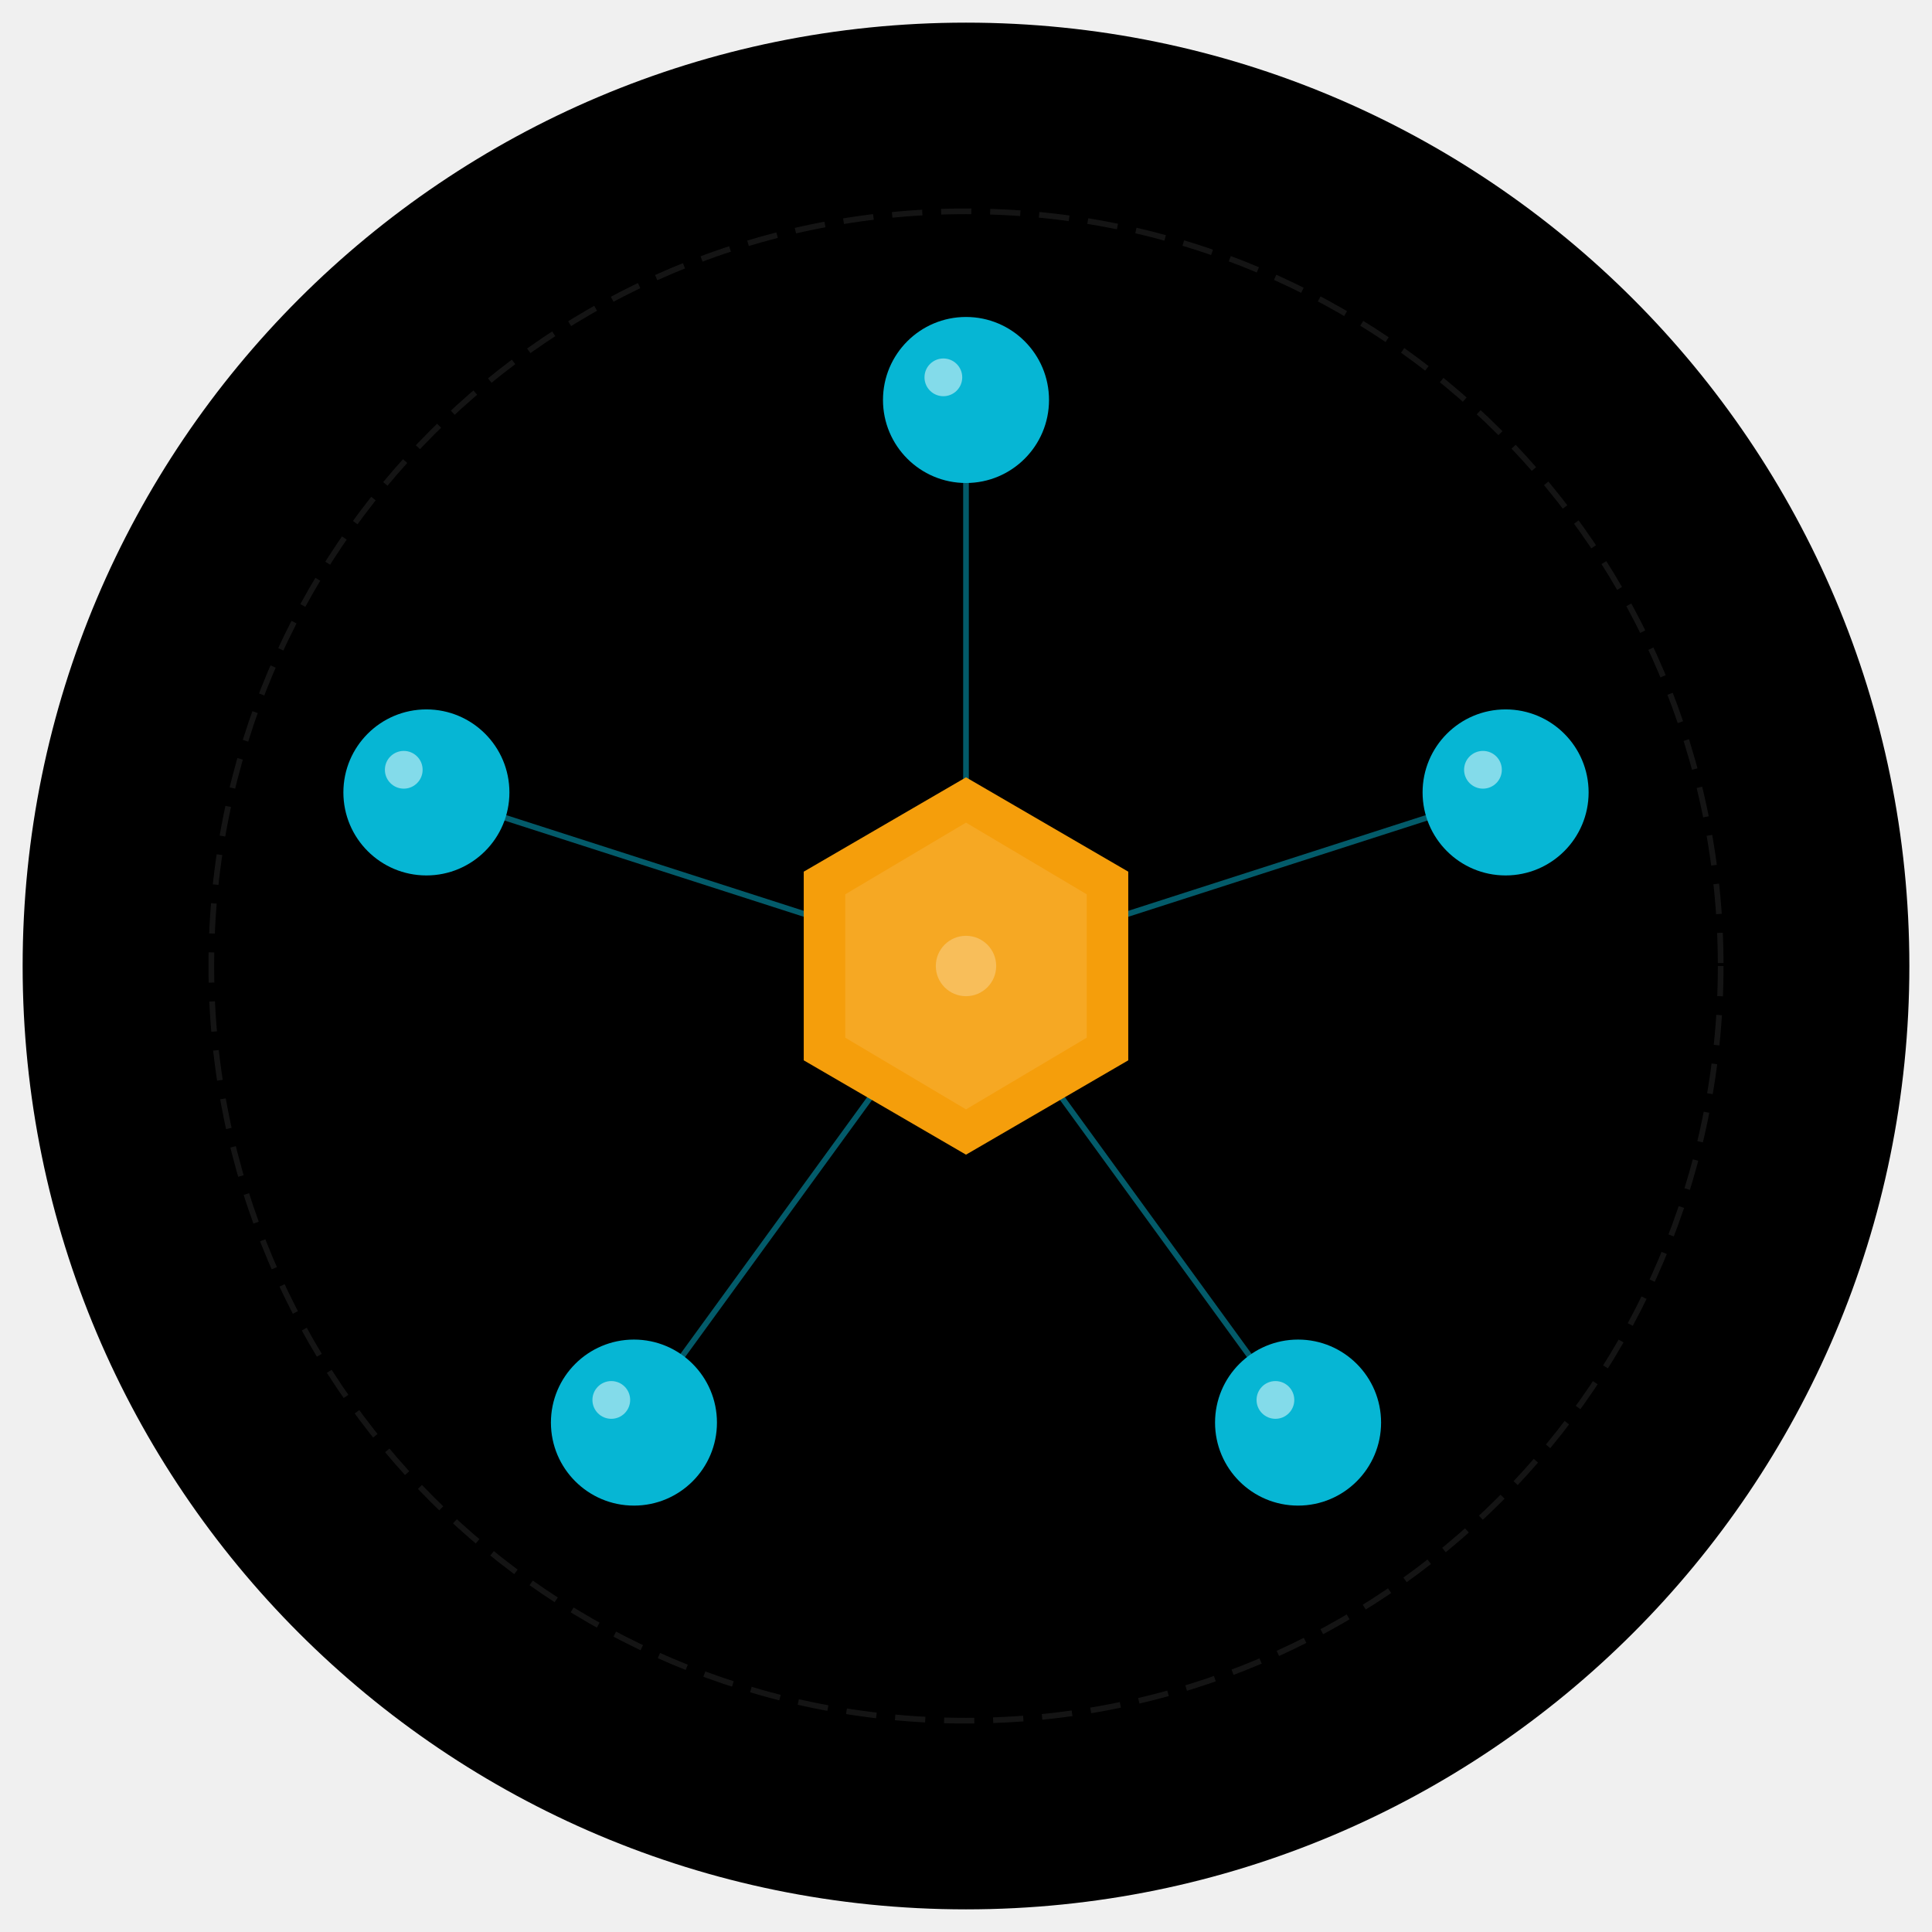
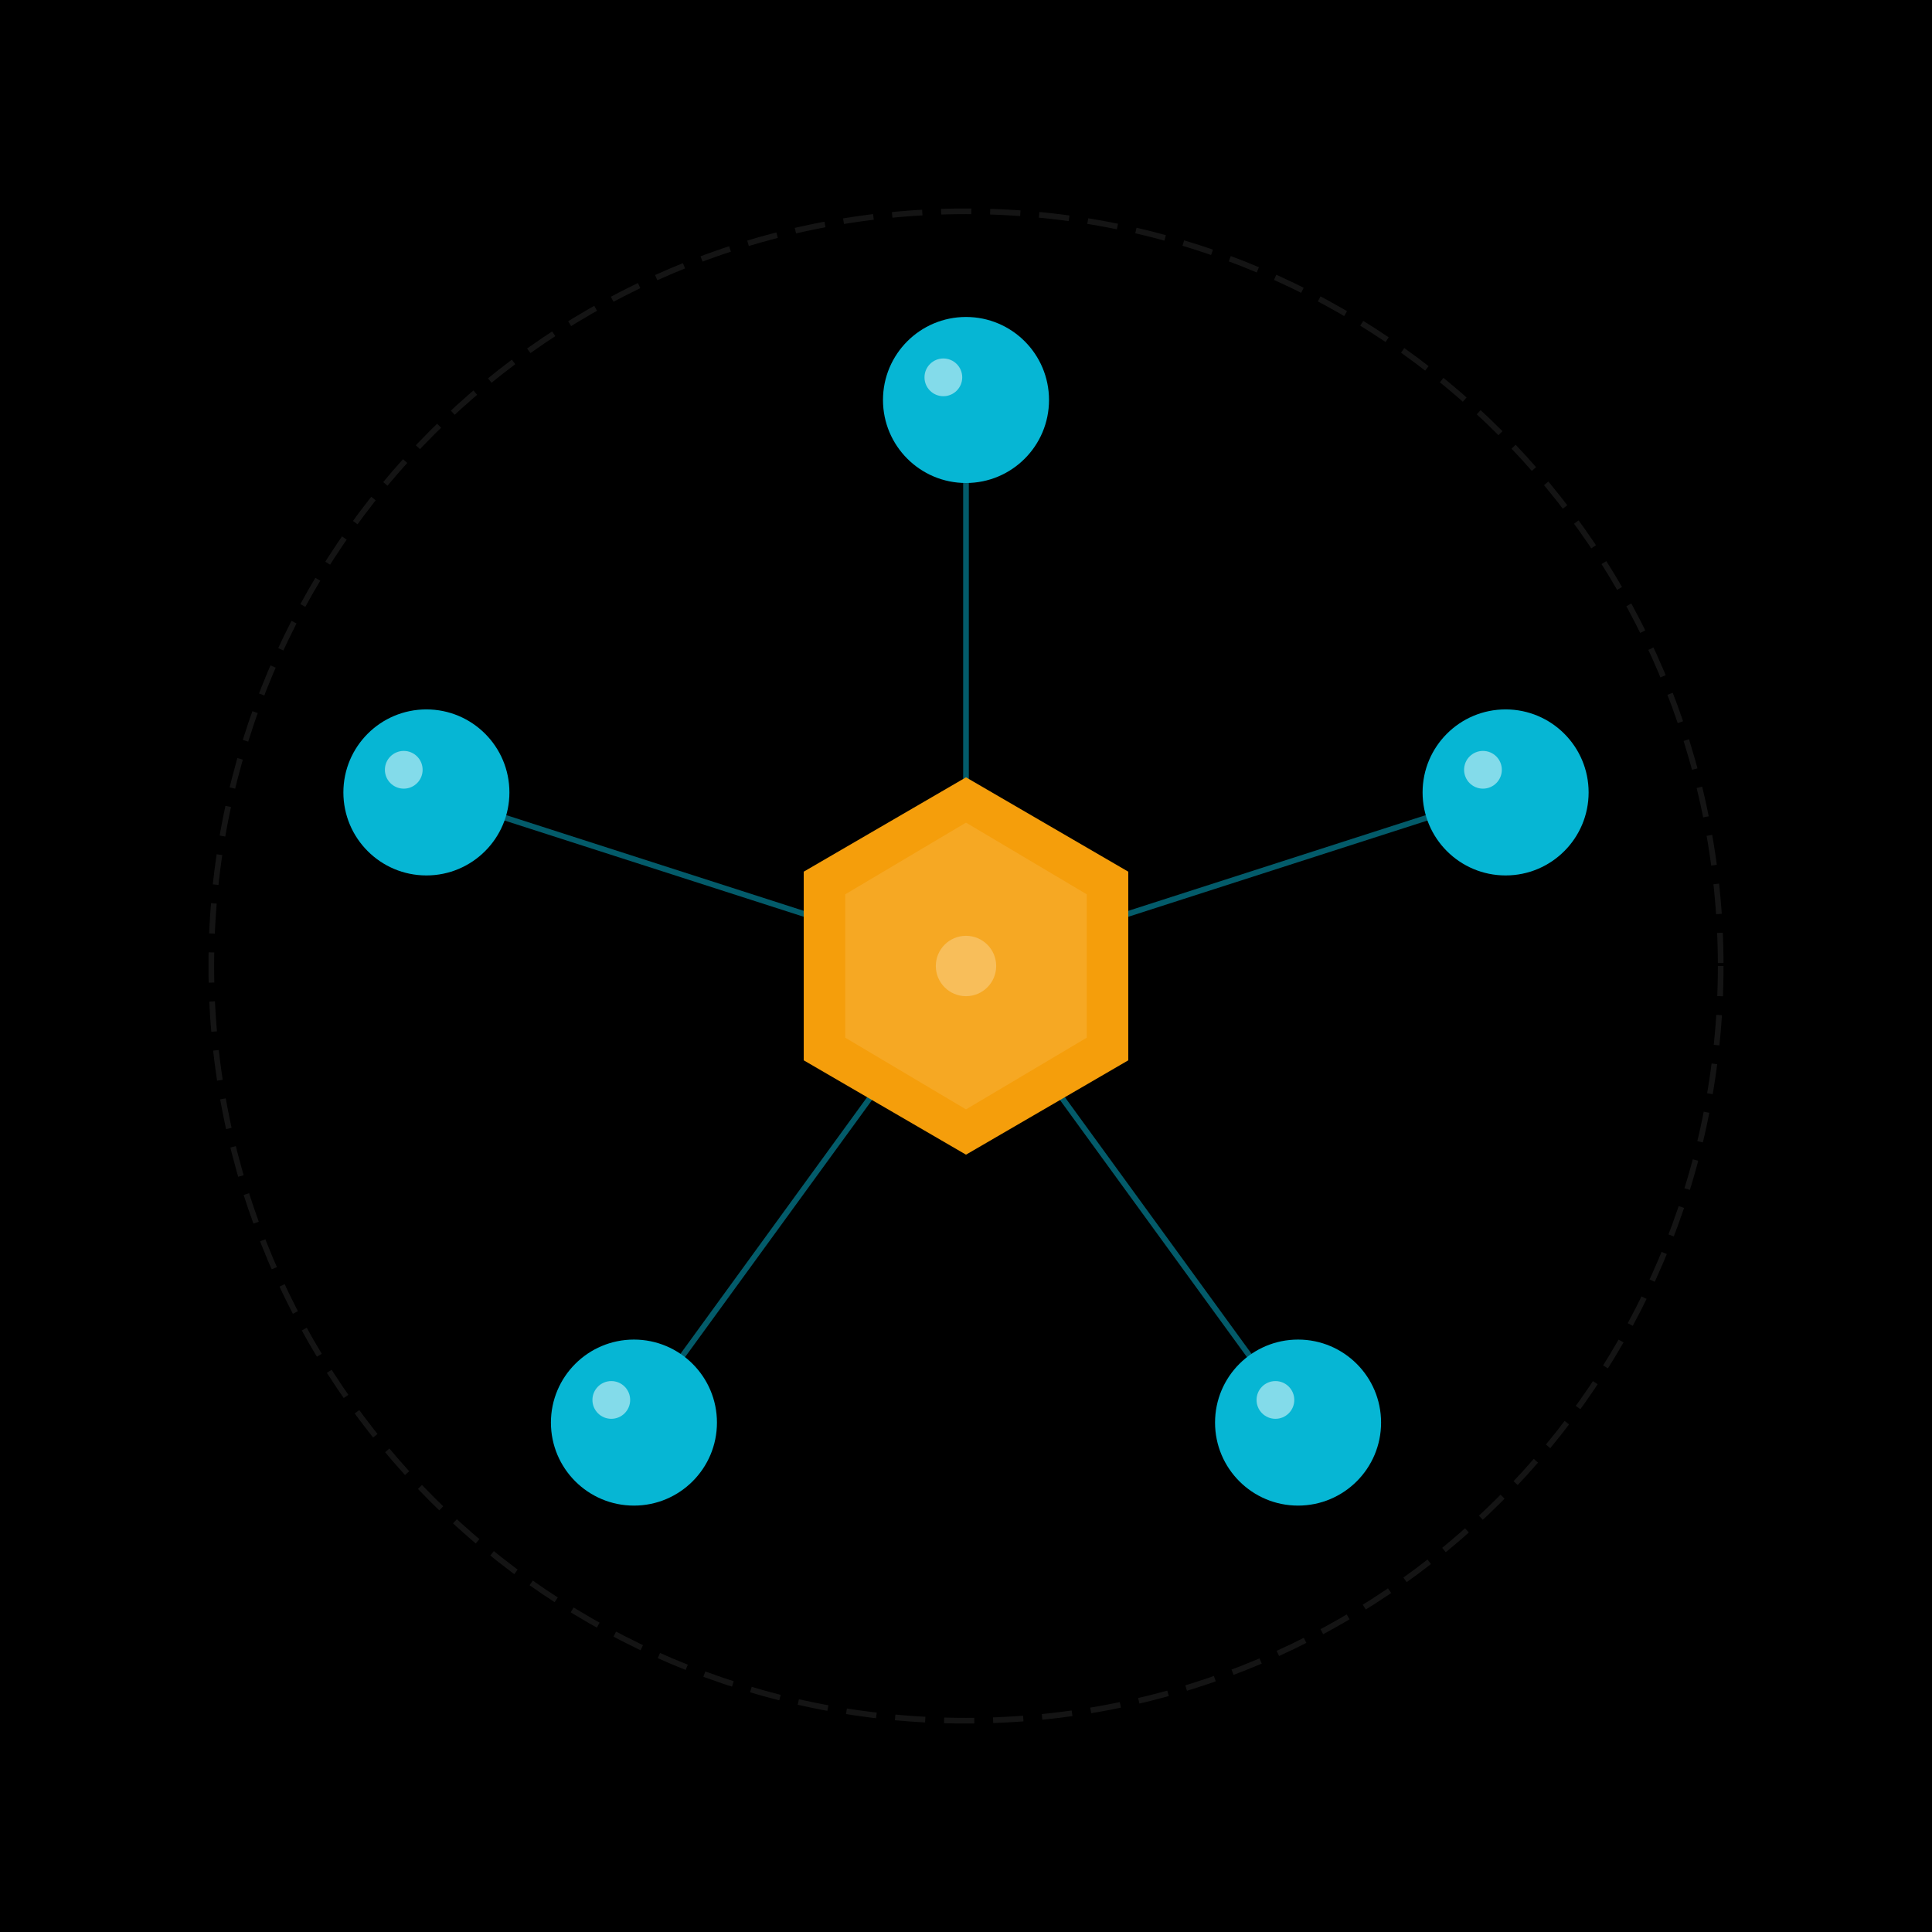
<svg xmlns="http://www.w3.org/2000/svg" viewBox="0 0 512 512">
+   <rect width="512" height="512" fill="#000000" />
  <circle cx="256" cy="256" r="250" fill="#000000" />
  <circle cx="256" cy="256" r="200" fill="none" stroke="#333333" stroke-width="1.5" stroke-dasharray="8 5" opacity="0.4" />
  <line x1="256" y1="256" x2="256" y2="106" stroke="#06B6D4" stroke-width="1.5" opacity="0.5" />
  <line x1="256" y1="256" x2="399" y2="210" stroke="#06B6D4" stroke-width="1.5" opacity="0.5" />
  <line x1="256" y1="256" x2="344" y2="377" stroke="#06B6D4" stroke-width="1.5" opacity="0.5" />
  <line x1="256" y1="256" x2="168" y2="377" stroke="#06B6D4" stroke-width="1.5" opacity="0.5" />
  <line x1="256" y1="256" x2="113" y2="210" stroke="#06B6D4" stroke-width="1.5" opacity="0.5" />
  <circle cx="256" cy="106" r="22" fill="#06B6D4" />
  <circle cx="399" cy="210" r="22" fill="#06B6D4" />
  <circle cx="344" cy="377" r="22" fill="#06B6D4" />
  <circle cx="168" cy="377" r="22" fill="#06B6D4" />
  <circle cx="113" cy="210" r="22" fill="#06B6D4" />
  <circle cx="250" cy="100" r="5" fill="#FFFFFF" opacity="0.5" />
  <circle cx="393" cy="204" r="5" fill="#FFFFFF" opacity="0.5" />
  <circle cx="338" cy="371" r="5" fill="#FFFFFF" opacity="0.5" />
  <circle cx="162" cy="371" r="5" fill="#FFFFFF" opacity="0.5" />
  <circle cx="107" cy="204" r="5" fill="#FFFFFF" opacity="0.5" />
  <polygon points="256,206 299,231 299,281 256,306 213,281 213,231" fill="#F59E0B" />
  <polygon points="256,218 288,237 288,275 256,294 224,275 224,237" fill="#FFFFFF" opacity="0.1" />
  <circle cx="256" cy="256" r="8" fill="#FFFFFF" opacity="0.25" />
</svg>
